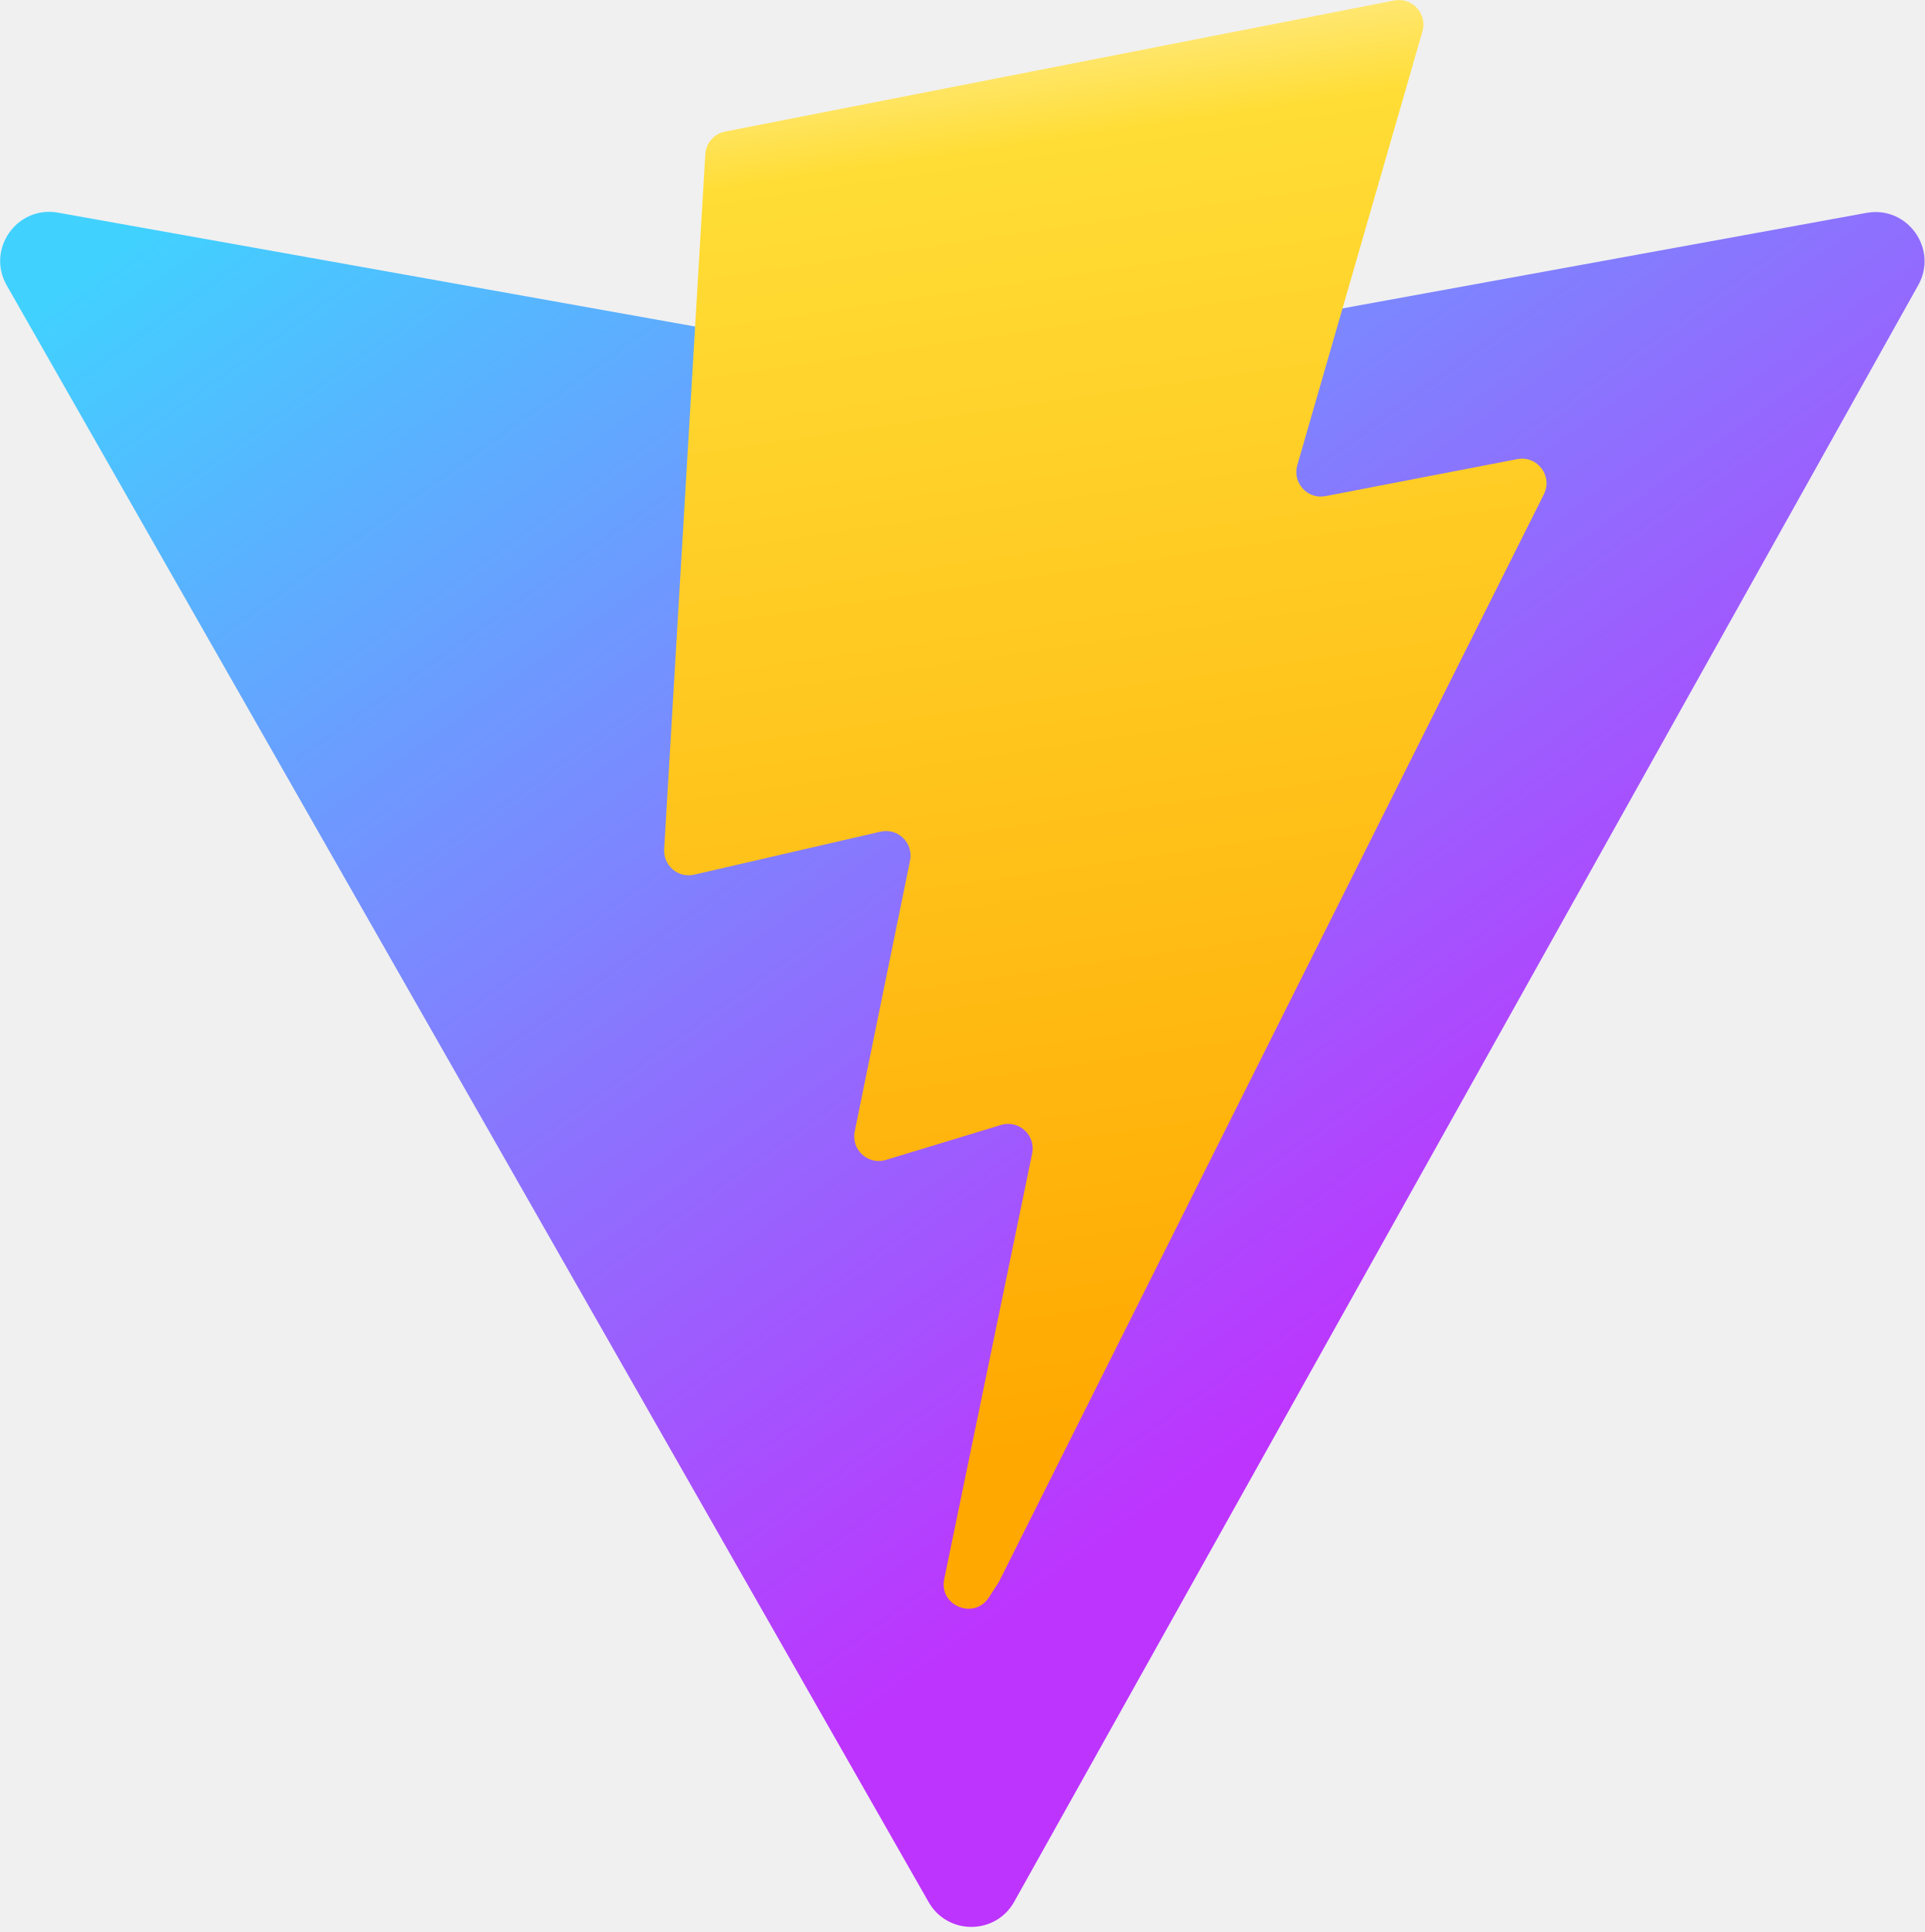
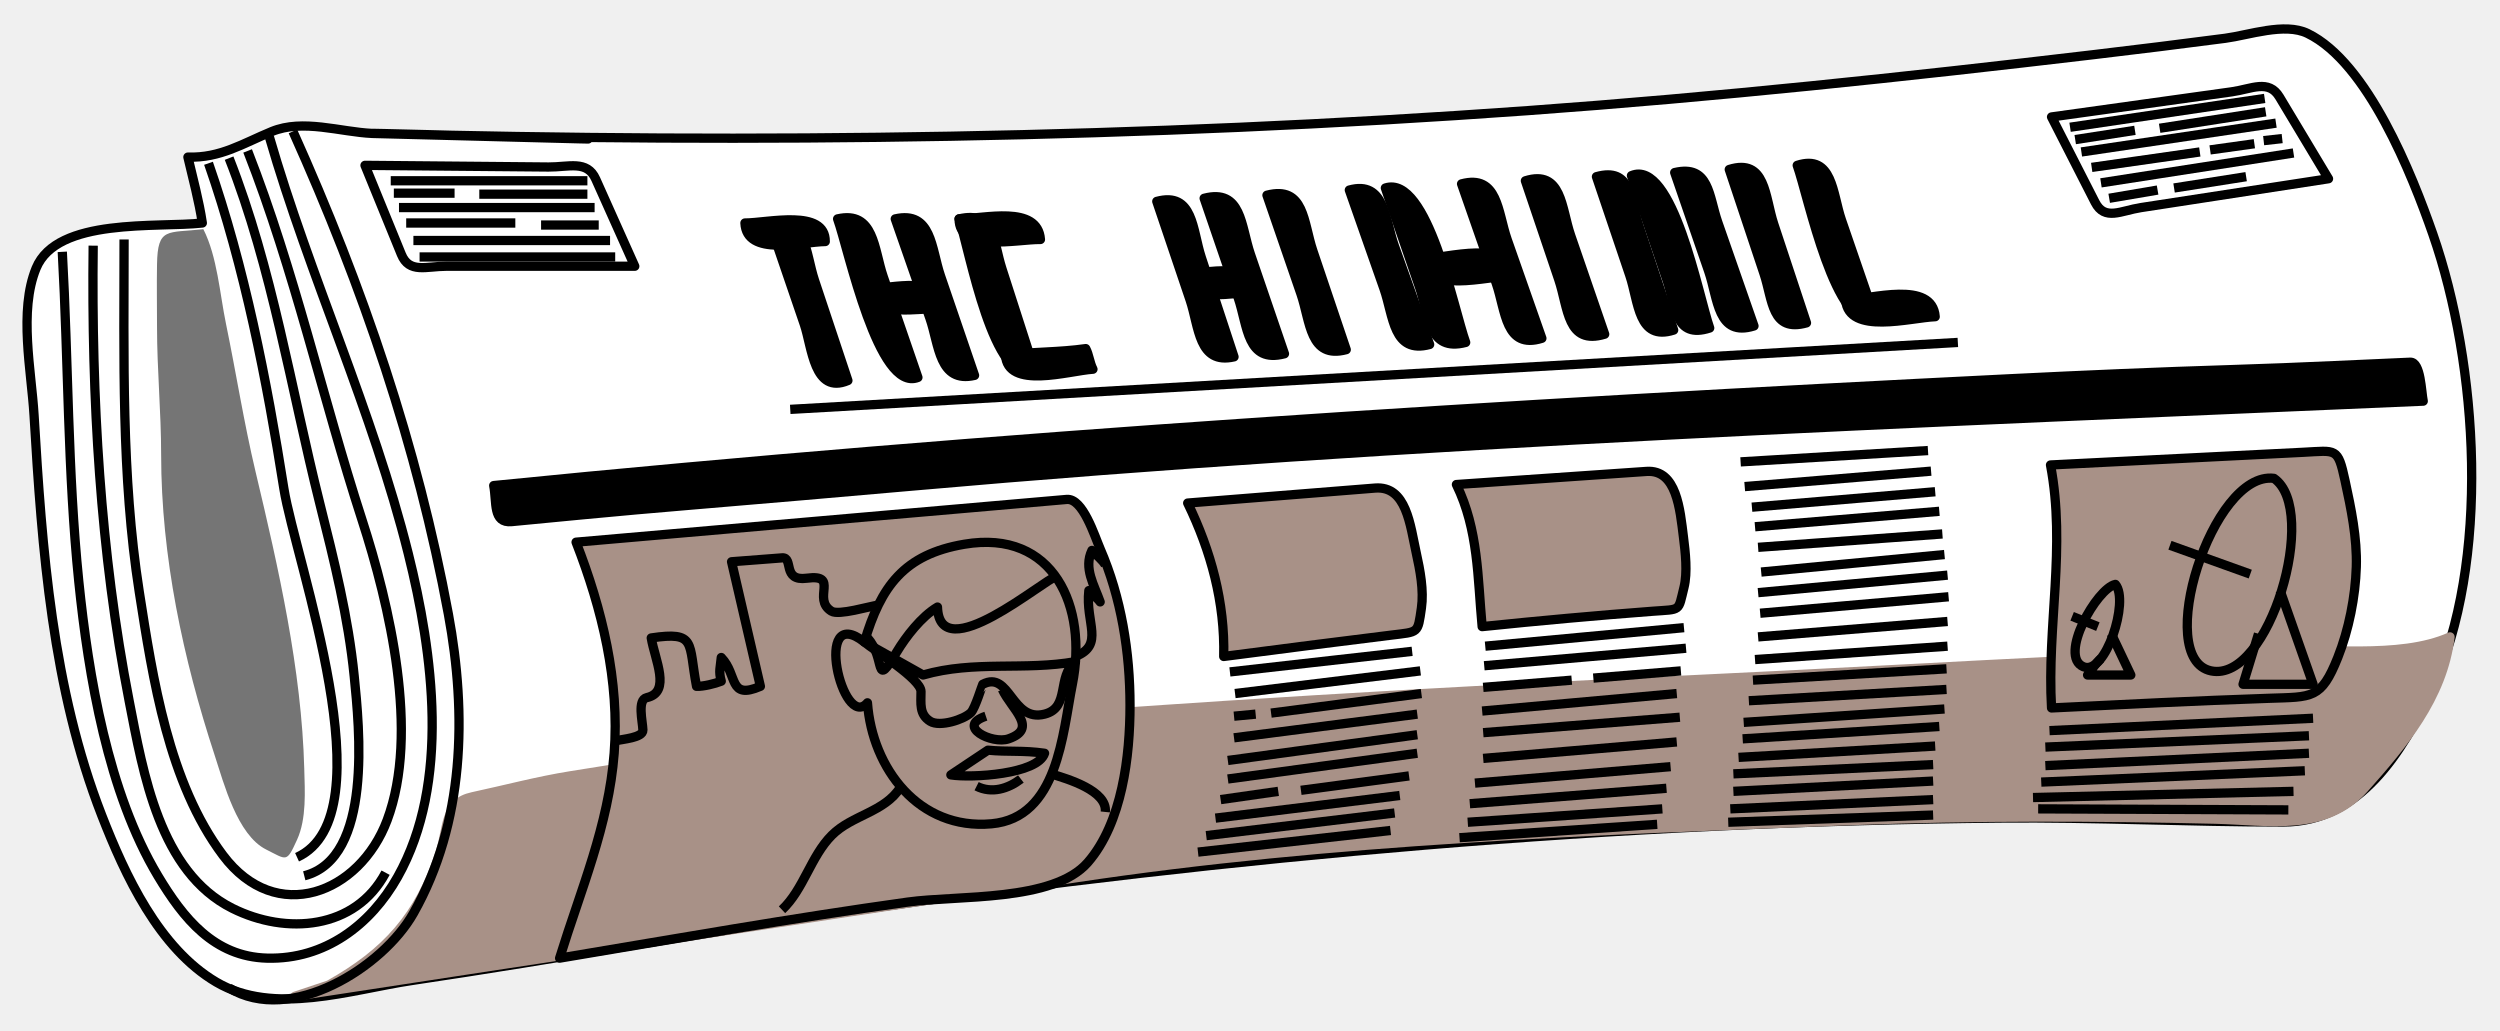
- <svg xmlns="http://www.w3.org/2000/svg" aria-hidden="true" role="img" class="iconify iconify--logos" width="31.88" height="32" preserveAspectRatio="xMidYMid meet" viewBox="0 0 256 257">
-   <defs>
-     <linearGradient id="IconifyId1813088fe1fbc01fb466" x1="-.828%" x2="57.636%" y1="7.652%" y2="78.411%">
-       <stop offset="0%" stop-color="#41D1FF" />
-       <stop offset="100%" stop-color="#BD34FE" />
-     </linearGradient>
-     <linearGradient id="IconifyId1813088fe1fbc01fb467" x1="43.376%" x2="50.316%" y1="2.242%" y2="89.03%">
-       <stop offset="0%" stop-color="#FFEA83" />
-       <stop offset="8.333%" stop-color="#FFDD35" />
-       <stop offset="100%" stop-color="#FFA800" />
-     </linearGradient>
-   </defs>
-   <path fill="url(#IconifyId1813088fe1fbc01fb466)" d="M255.153 37.938L134.897 252.976c-2.483 4.44-8.862 4.466-11.382.048L.875 37.958c-2.746-4.814 1.371-10.646 6.827-9.67l120.385 21.517a6.537 6.537 0 0 0 2.322-.004l117.867-21.483c5.438-.991 9.574 4.796 6.877 9.62Z" />
-   <path fill="url(#IconifyId1813088fe1fbc01fb467)" d="M185.432.063L96.44 17.501a3.268 3.268 0 0 0-2.634 3.014l-5.474 92.456a3.268 3.268 0 0 0 3.997 3.378l24.777-5.718c2.318-.535 4.413 1.507 3.936 3.838l-7.361 36.047c-.495 2.426 1.782 4.5 4.151 3.78l15.304-4.649c2.372-.72 4.652 1.36 4.15 3.788l-11.698 56.621c-.732 3.542 3.979 5.473 5.943 2.437l1.313-2.028l72.516-144.72c1.215-2.423-.88-5.186-3.54-4.672l-25.505 4.922c-2.396.462-4.435-1.77-3.759-4.114l16.646-57.705c.677-2.35-1.37-4.583-3.769-4.113Z" />
+ <svg xmlns="http://www.w3.org/2000/svg" version="1.1" id="newspaper" x="0px" y="0px" width="599px" height="247px" viewBox="0 0 599 247" enable-background="new 0 0 599 247" xml:space="preserve">
+   <defs id="defs258" />
+   <g id="paper_parts">
+     <path fill="#FFFFFF" stroke="#000000" stroke-width="2.222" stroke-linejoin="round" d="M89.182,31.97   c92.285,2.43,184.715,1.177,276.811-5.459c45.297-3.264,90.457-8.07,135.553-13.408c10.552-1.249,21.098-2.551,31.633-3.934   c5.598-0.735,14.227-3.823,19.707-1.166c14.451,7.007,25.072,33.896,30.015,48.065c10.89,31.222,13.984,78.765-0.312,109.27   c-6.936,14.799-17.229,31.625-35.476,31.621c-22.615-0.005-45.232-1.157-67.874-0.95c-91.901,0.843-183.628,9.008-274.556,22.143   c-35.398,5.113-70.588,11.505-105.961,16.77c-14.724,2.192-33.065,8.531-46.89,0.395c-13.787-8.113-21.895-25.691-27.462-39.971   c-11.808-30.281-14.304-63.699-16.21-95.847C7.527,88.852,4.446,74.551,8.656,64.256c5.009-12.25,29.076-9.631,39.82-10.825   c-0.799-5.336-2.23-10.542-3.454-15.789c7.768,0.261,13.192-3.28,20.083-6.121C72.579,28.442,81.498,31.621,89.182,31.97   C209.168,35.129,82.056,31.646,89.182,31.97z" id="path10" />
+     <path stroke="#000000" stroke-width="2.222" stroke-linejoin="round" d="M118.293,116.341   c120.977-12.096,242.072-19.58,363.479-25.6c17.704-0.878,35.394-1.643,53.109-2.192c8.165-0.253,16.319-0.583,24.48-0.949   c6.047-0.271,12.093-0.542,18.139-0.812c2.517-0.113,2.64,7.101,3.107,9.324c-120.701,5.231-241.585,9.694-361.963,20.348   c-17.699,1.567-35.402,3.081-53.108,4.569c-8.692,0.73-17.375,1.492-26.059,2.326c-5.638,0.542-11.277,1.083-16.916,1.624   C118.014,125.415,119.063,120.305,118.293,116.341z" id="path12" />
+     <path fill="#A89187" stroke="#A89187" stroke-width="2.222" stroke-linejoin="round" d="M78.821,235.988   c13.778-7.7,21.683-16.467,26.616-31.679c2.016-6.217,0.995-11.948,7.798-13.405c7.803-1.673,15.632-3.771,23.514-5.028   c29.881-4.768,59.579-9.719,89.768-12.077c59.249-4.628,118.685-8.125,178.053-10.885c31.743-1.476,63.465-3.327,95.206-4.86   c14.445-0.697,28.887-1.479,43.33-2.23c13.107-0.681,31.813,2.206,43.916-3.22c-1.748,14.536-11.189,25.726-20.599,36.312   c-9.354,10.521-22.785,7.661-35.648,7.354c-28.771-0.685-57.833-0.779-86.586,0.322c-62.284,2.388-124.836,4.429-186.582,13.751   c-62.316,9.408-124.638,18.776-186.927,28.359C73.394,237.798,76.107,236.893,78.821,235.988z" id="path14" />
+     <path fill="#FFFFFF" stroke="#000000" stroke-width="2.222" stroke-linejoin="round" d="M491.549,28.022   c14.386-2.007,28.771-4.015,43.158-6.022c4.796-0.669,8.862-3.078,11.455,1.243c3.916,6.527,7.833,13.054,11.749,19.582   c-14.985,2.306-29.972,4.611-44.957,6.917c-4.771,0.734-8.663,3.234-10.962-1.267C498.511,41.657,495.03,34.84,491.549,28.022z" id="path16" />
+     <line fill="none" stroke="#000000" stroke-width="2.222" stroke-linejoin="round" x1="495.989" y1="30.49" x2="542.615" y2="23.582" id="line18" />
+     <line fill="none" stroke="#000000" stroke-width="2.222" stroke-linejoin="round" x1="497.223" y1="33.45" x2="511.531" y2="31.228" id="line20" />
+     <line fill="none" stroke="#000000" stroke-width="2.222" stroke-linejoin="round" x1="517.452" y1="30.734" x2="542.862" y2="26.787" id="line22" />
+     <line fill="none" stroke="#000000" stroke-width="2.222" stroke-linejoin="round" x1="498.703" y1="36.41" x2="545.329" y2="29.503" id="line24" />
+     <line fill="none" stroke="#000000" stroke-width="2.222" stroke-linejoin="round" x1="501.17" y1="40.109" x2="527.073" y2="36.41" id="line26" />
+     <line fill="none" stroke="#000000" stroke-width="2.222" stroke-linejoin="round" x1="542.369" y1="33.695" x2="546.81" y2="33.201" id="line28" />
+     <line fill="none" stroke="#000000" stroke-width="2.222" stroke-linejoin="round" x1="529.541" y1="35.917" x2="540.148" y2="34.437" id="line30" />
+     <line fill="none" stroke="#000000" stroke-width="2.222" stroke-linejoin="round" x1="503.391" y1="43.812" x2="549.523" y2="36.655" id="line32" />
+     <line fill="none" stroke="#000000" stroke-width="2.222" stroke-linejoin="round" x1="505.364" y1="47.51" x2="516.959" y2="45.536" id="line34" />
+     <line fill="none" stroke="#000000" stroke-width="2.222" stroke-linejoin="round" x1="520.906" y1="45.043" x2="538.175" y2="42.331" id="line36" />
+     <path fill="#A89187" stroke="#000000" stroke-width="2.222" stroke-linejoin="round" d="M491.549,169.626   c17.352-0.861,34.692-1.724,52.056-2.313c10.448-0.354,12.529,0.239,16.526-9.775c2.649-6.638,4.222-14.563,4.441-21.71   c0.213-6.933-1.248-13.993-2.714-20.723c-1.731-7.951-2.051-7.136-9.989-6.738c-20.189,1.013-40.378,2.026-60.567,3.04   C495.043,131.125,490.417,150.027,491.549,169.626z" id="path38" />
+     <path fill="none" stroke="#000000" stroke-width="2.222" stroke-linejoin="round" d="M506.845,140.022   c3.396,3.9-2.374,21.908-7.648,19.735C493.096,157.244,502.431,140.937,506.845,140.022z" id="path40" />
+     <path fill="none" stroke="#000000" stroke-width="2.222" stroke-linejoin="round" d="M544.836,114.612   c10.974,7.534-1.108,49.001-15.049,46.133C515.803,157.867,530.009,112.734,544.836,114.612z" id="path42" />
+     <line fill="none" stroke="#000000" stroke-width="2.222" stroke-linejoin="round" x1="539.162" y1="137.556" x2="519.919" y2="130.647" id="line44" />
+     <line fill="none" stroke="#000000" stroke-width="2.222" stroke-linejoin="round" x1="502.65" y1="150.137" x2="496.482" y2="147.67" id="line46" />
+     <path fill="none" stroke="#000000" stroke-width="2.222" stroke-linejoin="round" d="M546.316,141.502   c2.632,7.483,5.263,14.967,7.895,22.45c-5.592,0-11.185,0-16.776,0c1.233-4.029,2.468-8.06,3.701-12.089" id="path48" />
+     <path fill="none" stroke="#000000" stroke-width="2.222" stroke-linejoin="round" d="M505.857,151.863   c1.563,3.289,3.125,6.579,4.688,9.868c-3.454,0-6.907,0-10.361,0c1.029-1.267,1.958-2.909,3.207-3.947" id="path50" />
+     <line fill="none" stroke="#000000" stroke-width="2.222" stroke-linejoin="round" x1="491.056" y1="175.054" x2="554.211" y2="172.093" id="line52" />
+     <line fill="none" stroke="#000000" stroke-width="2.222" stroke-linejoin="round" x1="490.068" y1="179.001" x2="553.224" y2="176.287" id="line54" />
+     <line fill="none" stroke="#000000" stroke-width="2.222" stroke-linejoin="round" x1="490.068" y1="183.441" x2="553.224" y2="180.48" id="line56" />
+     <line fill="none" stroke="#000000" stroke-width="2.222" stroke-linejoin="round" x1="489.082" y1="187.389" x2="552.237" y2="184.675" id="line58" />
+     <line fill="none" stroke="#000000" stroke-width="2.222" stroke-linejoin="round" x1="487.108" y1="191.089" x2="549.523" y2="189.608" id="line60" />
+     <line fill="none" stroke="#000000" stroke-width="2.222" stroke-linejoin="round" x1="488.342" y1="193.803" x2="548.29" y2="194.05" id="line62" />
+     <path fill="#FFFFFF" stroke="#000000" stroke-width="2.222" stroke-linejoin="round" d="M87.455,39.616   c14.654,0.134,29.308,0.268,43.961,0.401c4.861,0.044,9.256-1.716,11.318,2.888c3.119,6.962,6.237,13.924,9.355,20.887   c-15.054,0-30.107,0-45.161,0c-4.834,0-8.879,1.782-10.771-2.854C93.257,53.83,90.356,46.723,87.455,39.616z" id="path64" />
+     <line fill="none" stroke="#000000" stroke-width="2.222" stroke-linejoin="round" x1="93.623" y1="43.318" x2="140.742" y2="43.318" id="line66" />
+     <line fill="none" stroke="#000000" stroke-width="2.222" stroke-linejoin="round" x1="94.363" y1="46.278" x2="108.918" y2="46.278" id="line68" />
+     <line fill="none" stroke="#000000" stroke-width="2.222" stroke-linejoin="round" x1="114.839" y1="46.523" x2="140.742" y2="46.523" id="line70" />
+     <line fill="none" stroke="#000000" stroke-width="2.222" stroke-linejoin="round" x1="95.596" y1="49.732" x2="142.469" y2="49.732" id="line72" />
+     <line fill="none" stroke="#000000" stroke-width="2.222" stroke-linejoin="round" x1="97.323" y1="53.431" x2="123.474" y2="53.431" id="line74" />
+     <line fill="none" stroke="#000000" stroke-width="2.222" stroke-linejoin="round" x1="129.641" y1="53.924" x2="143.456" y2="53.924" id="line76" />
+     <line fill="none" stroke="#000000" stroke-width="2.222" stroke-linejoin="round" x1="99.05" y1="57.626" x2="146.17" y2="57.626" id="line78" />
+     <line fill="none" stroke="#000000" stroke-width="2.222" stroke-linejoin="round" x1="100.53" y1="61.574" x2="147.403" y2="61.574" id="line80" />
+     <path fill="#A89187" stroke="#000000" stroke-width="2.222" stroke-linejoin="round" d="M134.082,229.574   c27.771-4.646,55.493-9.547,83.381-13.431c12.095-1.685,34.889,0.015,43.175-9.513c8.276-9.516,10.115-25.569,10.115-37.621   c0-12.693-2.078-25.822-7.154-37.499c-1.329-3.057-4.136-12.185-7.997-11.849c-5.748,0.501-11.496,1.002-17.244,1.503   c-33.443,2.914-66.886,5.828-100.329,8.742c6.237,16.008,10.455,33.324,9.127,50.573   C145.819,197.852,139.159,213.127,134.082,229.574z" id="path82" />
+     <path fill="#A89187" stroke="#000000" stroke-width="2.222" stroke-linejoin="round" d="M207.104,153.838   c3.933-13.333,9.498-20.986,23.93-23.437c21.544-3.658,29.586,15.146,25.903,33.551c-2.362,11.807-3.429,31.982-19.366,33.428   c-17.435,1.581-28.58-13.305-29.727-28.987C201.896,175.377,194.63,144.088,207.104,153.838z" id="path84" />
+     <path fill="none" stroke="#000000" stroke-width="2.222" stroke-linejoin="round" d="M215.739,188.622   c-3.716,5.967-11.583,6.649-16.405,11.472c-5.08,5.079-6.756,12.984-11.965,17.886" id="path86" />
+     <path fill="none" stroke="#000000" stroke-width="2.222" stroke-linejoin="round" d="M251.757,185.415   c4.071,1.203,13.594,4.045,13.075,9.128" id="path88" />
+     <path fill="none" stroke="#000000" stroke-width="2.222" stroke-linejoin="round" d="M147.403,177.521   c1.671-0.434,6.69-0.723,6.635-2.599c-0.062-2.107-1.394-7.255,0.931-7.771c5.912-1.314,1.92-9.1,1.069-14.3   c10.908-1.604,8.833,1.082,10.855,11.595c1.637,0.053,4.393-0.63,5.921-1.233c-0.681-2.401-0.206-3.306,0-5.674   c4.025,4.171,1.652,10.222,9.375,6.907c-2.303-9.95-4.605-19.9-6.908-29.851c4.039-0.311,8.078-0.621,12.118-0.932   c2.795-0.215-0.066,5.673,5.891,4.879c7.96-1.061,1.144,4.916,5.921,7.895c1.752,1.093,9.145-1.193,11.348-1.48" id="path90" />
+     <path fill="none" stroke="#000000" stroke-width="2.222" stroke-linejoin="round" d="M257.678,157.291   c7.036-2.807,2.332-8.027,3.207-15.789c0.805,0.975,1.981,1.688,2.714,2.714c-1.43-4.051-4.004-8.088-1.974-12.335   c1.023,1.103,2.438,2.171,3.207,3.454" id="path92" />
+     <path fill="none" stroke="#000000" stroke-width="2.222" stroke-linejoin="round" d="M240.162,165.186   c2.152,4.688,8.751,9.337,1.48,11.842c-3.953,1.361-12.696-3.009-5.428-5.428" id="path94" />
+     <path fill="#A89187" stroke="#000000" stroke-width="2.222" stroke-linejoin="round" d="M236.708,179.741   c4.774,0.468,8.342-0.008,13.568,0.739c-1.583,5.036-17.496,5.979-22.45,5.182C230.788,183.688,233.748,181.715,236.708,179.741z" id="path96" />
+     <path fill="none" stroke="#000000" stroke-width="2.222" stroke-linejoin="round" d="M233.995,188.375   c3.595,1.821,7.565,0.618,10.608-1.727" id="path98" />
+     <path fill="none" stroke="#000000" stroke-width="2.222" stroke-linejoin="round" d="M253.237,138.049   c-3.066,0.718-28.125,22.32-28.617,7.4c-3.856,2.278-7.566,7.102-9.745,10.732c-5.634,9.388-2.479,1.539-7.031-3.331" id="path100" />
+     <path fill="#A89187" stroke="#000000" stroke-width="2.222" stroke-linejoin="round" d="M221.167,161.731   c12.308-3.545,24.293-1.002,36.511-3.207c-4.563,3.503-1.172,11.002-7.401,12.582c-7.96,2.02-8.242-10.563-14.802-7.154   c-0.096,0.05-1.844,5.791-2.837,6.784c-1.658,1.657-7.443,3.515-9.745,2.097c-2.694-1.659-2.22-4.285-2.22-7.154   c0-2.998-11.075-9.756-13.568-11.841C211.792,156.469,216.479,159.101,221.167,161.731z" id="path102" />
+     <path fill="none" stroke="#000000" stroke-width="2.222" stroke-linejoin="round" d="M70.187,31.477   c16.729,37.205,29.784,75.4,37.251,115.7c4.45,24.017,3.893,49.93-8.38,71.643c-7.31,12.933-29.426,26.861-44.167,17.909" id="path104" />
+     <path fill="none" stroke="#000000" stroke-width="2.222" stroke-linejoin="round" d="M14.926,60.338   c1.473,26.324,1.264,52.716,3.947,78.944c2.327,22.747,7.019,50.674,18.965,70.587c6.086,10.144,13.43,19.374,26.181,19.705   c13.786,0.358,24.773-7.944,31.249-19.453c12.681-22.54,8.521-53.609,2.549-77.5C89.27,98.428,74.23,66.332,64.512,32.708" id="path106" />
+     <path fill="none" stroke="#000000" stroke-width="2.222" stroke-linejoin="round" d="M22.327,58.858   c-0.44,36.298,1.681,73.525,8.634,109.164c3.352,17.181,7.268,40.886,24.716,49.609c12.914,6.456,29.471,5.108,36.712-8.534" id="path108" />
+     <path fill="none" stroke="#000000" stroke-width="2.222" stroke-linejoin="round" d="M29.728,57.378   c0,28.124-0.714,56.56,3.641,84.437c3.259,20.859,7.018,45.721,20.042,63.09c12.786,17.051,32.775,9.137,39.348-8.389   c7.831-20.879,0.553-51.685-6.044-72.035c-9.472-29.219-16.141-59.612-27.384-88.319" id="path110" />
+     <path fill="none" stroke="#000000" stroke-width="2.222" stroke-linejoin="round" d="M54.891,37.891   c10.363,26.333,14.829,55.237,21.709,82.643c3.464,13.8,6.853,27.32,8.269,41.491c1.223,12.239,4.549,43.607-11.97,47.813" id="path112" />
+     <path fill="none" stroke="#000000" stroke-width="2.222" stroke-linejoin="round" d="M49.957,39.122   c8.647,24.805,13.966,52.019,18.064,77.977c2.697,17.086,25.195,78.271,3.152,88.299" id="path114" />
+     <path fill="#757575" d="M48.724,54.911c3.351,6.632,3.925,15.433,5.427,22.696c2.428,11.744,4.287,23.673,7.081,35.416   c5.485,23.048,11.044,47.429,11.668,71.158c0.142,5.393,0.582,11.975-1.727,17.022c-2.553,5.583-2.378,4.852-7.4,2.343   c-6.944-3.468-10.154-15.923-12.335-22.572c-7.579-23.1-12.828-47.706-12.828-72.036c0-10.166-0.987-20.388-0.987-30.589   c0-5.014-0.089-10.038,0-15.051C37.782,54.355,40.049,55.898,48.724,54.911z" id="path116" />
+     <line fill="none" stroke="#000000" stroke-width="2.222" stroke-linejoin="round" x1="189.342" y1="98.085" x2="469.1" y2="82.048" id="line118" />
+     <path stroke="#000000" stroke-width="2.222" stroke-linejoin="round" d="M200.69,52.444c8.824-1.997,8.653,7.221,10.941,13.872   c2.767,8.04,5.534,16.08,8.301,24.12C210.418,94.145,203.359,59.832,200.69,52.444z" id="path120" />
+     <path stroke="#000000" stroke-width="2.222" stroke-linejoin="round" d="M214.505,52.444c8.791-1.974,8.578,7.044,10.852,13.692   c2.715,7.935,5.43,15.871,8.145,23.806c-8.537,1.965-8.467-7.302-10.695-13.692C220.04,68.315,217.272,60.379,214.505,52.444z" id="path122" />
+     <path stroke="#000000" stroke-width="2.222" stroke-linejoin="round" d="M229.801,52.444c8.63-1.97,8.123,5.305,10.26,11.94   c2.665,8.273,5.331,16.547,7.996,24.82C238.009,92.968,232.36,59.973,229.801,52.444z" id="path124" />
+     <path stroke="#000000" stroke-width="2.222" stroke-linejoin="round" d="M277.167,48.252c8.824-2.361,8.482,6.788,10.671,13.444   c2.61,7.935,5.221,15.871,7.831,23.806c-8.533,1.955-8.352-7.199-10.515-13.602C282.492,64.018,279.83,56.135,277.167,48.252z" id="path126" />
+     <path stroke="#000000" stroke-width="2.222" stroke-linejoin="round" d="M288.515,47.51c9.049-2.354,8.744,6.564,11.099,13.448   c2.714,7.935,5.429,15.871,8.144,23.806c-9.049,2.354-8.744-6.564-11.098-13.448C293.945,63.381,291.23,55.445,288.515,47.51z" id="path128" />
+     <path stroke="#000000" stroke-width="2.222" stroke-linejoin="round" d="M303.564,46.772c9.037-2.348,8.682,6.467,11.008,13.354   c2.662,7.884,5.325,15.767,7.987,23.651c-8.784,2.34-8.568-6.727-10.851-13.356C308.994,62.538,306.279,54.655,303.564,46.772z" id="path130" />
+     <path stroke="#000000" stroke-width="2.222" stroke-linejoin="round" d="M323.3,45.536c8.521-2.336,8.511,6.996,10.785,13.356   c2.819,7.883,5.639,15.766,8.458,23.648c-8.777,2.347-8.619-6.733-10.942-13.354C328.834,61.304,326.066,53.42,323.3,45.536z" id="path132" />
+     <path stroke="#000000" stroke-width="2.222" stroke-linejoin="round" d="M331.935,45.043c10.157-3.293,16.446,29.38,19.242,37.005   c-9.028,2.347-8.73-6.478-11.098-13.354C337.364,60.81,334.649,52.927,331.935,45.043z" id="path134" />
+     <path stroke="#000000" stroke-width="2.222" stroke-linejoin="round" d="M350.19,44.056c8.775-2.34,8.618,6.737,10.941,13.356   c2.767,7.883,5.534,15.766,8.301,23.648c-8.806,2.741-8.632-6.576-10.941-13.199C355.725,59.927,352.957,51.992,350.19,44.056z" id="path136" />
+     <path stroke="#000000" stroke-width="2.222" stroke-linejoin="round" d="M365.485,43.318c8.795-2.727,8.569,6.48,10.852,13.108   c2.715,7.883,5.43,15.766,8.145,23.648c-9.048,2.723-8.683-6.222-11.008-13.108C370.811,59.083,368.148,51.201,365.485,43.318z" id="path138" />
+     <path stroke="#000000" stroke-width="2.222" stroke-linejoin="round" d="M382.508,42.331c8.418-2.342,8.044,5.381,10.174,11.771   c2.775,8.329,5.552,16.657,8.328,24.986c-8.555,2.731-8.357-6.723-10.514-13.108C387.833,58.097,385.171,50.214,382.508,42.331z" id="path140" />
+     <path stroke="#000000" stroke-width="2.222" stroke-linejoin="round" d="M390.896,42.083c9.921-4.19,16.104,29.025,18.749,36.512   c-8.418,2.707-8.084-5.144-10.254-11.526C396.559,58.74,393.728,50.411,390.896,42.083z" id="path142" />
+     <path stroke="#000000" stroke-width="2.222" stroke-linejoin="round" d="M401.257,41.344c8.366-1.958,8.112,5.571,10.335,11.938   c2.887,8.272,5.774,16.545,8.661,24.818c-8.795,2.728-8.569-6.479-10.852-13.108C406.687,57.11,403.972,49.227,401.257,41.344z" id="path144" />
+     <path stroke="#000000" stroke-width="2.222" stroke-linejoin="round" d="M414.332,40.603c8.813-2.729,8.47,6.462,10.671,13.109   c2.61,7.884,5.221,15.767,7.831,23.651c-8.418,2.337-8.044-5.384-10.174-11.774C419.885,57.26,417.108,48.931,414.332,40.603z" id="path146" />
+     <path stroke="#000000" stroke-width="2.222" stroke-linejoin="round" d="M430.614,39.616c8.547-2.731,8.409,6.733,10.604,13.109   c2.715,7.883,5.43,15.767,8.145,23.651C439.885,80.058,433.235,46.896,430.614,39.616z" id="path148" />
+     <path stroke="#000000" stroke-width="2.222" stroke-linejoin="round" d="M208.091,69.22c5.558-0.085,17.678-3.608,17.516,4.689   C220.207,73.74,208.973,76.448,208.091,69.22z" id="path150" />
+     <path stroke="#000000" stroke-width="2.222" stroke-linejoin="round" d="M442.209,71.935c6.077-0.308,20.797-4.825,21.463,3.947   C457.762,76.106,442.988,80.352,442.209,71.935z" id="path152" />
+     <path stroke="#000000" stroke-width="2.222" stroke-linejoin="round" d="M229.801,52.444c5.933,0,18.869-3.467,19.489,4.934   C243.713,57.302,229.76,60.624,229.801,52.444z" id="path154" />
+     <path stroke="#000000" stroke-width="2.222" stroke-linejoin="round" d="M260.145,83.528c0.774,1.427,0.932,3.405,1.727,4.934   c-5.783,0.371-20.521,5.015-20.969-3.454C247.274,84.313,253.87,84.425,260.145,83.528z" id="path156" />
+     <path stroke="#000000" stroke-width="2.222" stroke-linejoin="round" d="M178.487,53.431c5.47,0,19.322-3.475,19.243,4.44   C192.106,57.951,178.841,61.588,178.487,53.431z" id="path158" />
+     <path stroke="#000000" stroke-width="2.222" stroke-linejoin="round" d="M184.408,53.431c8.821-1.987,8.54,7.119,10.762,13.783   c2.662,7.988,5.325,15.976,7.987,23.964c-8.145,3.446-8.569-7.974-10.448-13.47C189.942,69.615,187.175,61.523,184.408,53.431z" id="path160" />
+     <path stroke="#000000" stroke-width="2.222" stroke-linejoin="round" d="M340.815,62.067c5.974-0.299,21.194-4.875,21.463,3.947   C356.406,66.234,341.285,70.528,340.815,62.067z" id="path162" />
+     <path stroke="#000000" stroke-width="2.222" stroke-linejoin="round" d="M283.828,65.521c5.271,0,16.817-3.115,17.269,4.44   C295.826,69.961,284.279,73.076,283.828,65.521z" id="path164" />
+     <line fill="none" stroke="#000000" stroke-width="2.222" stroke-linejoin="round" x1="417.046" y1="110.665" x2="461.945" y2="107.953" id="line166" />
+     <line fill="none" stroke="#000000" stroke-width="2.222" stroke-linejoin="round" x1="420.006" y1="162.965" x2="466.386" y2="160.252" id="line168" />
+     <line fill="none" stroke="#000000" stroke-width="2.222" stroke-linejoin="round" x1="418.032" y1="116.586" x2="462.686" y2="112.887" id="line170" />
+     <line fill="none" stroke="#000000" stroke-width="2.222" stroke-linejoin="round" x1="419.02" y1="167.899" x2="466.386" y2="165.186" id="line172" />
+     <line fill="none" stroke="#000000" stroke-width="2.222" stroke-linejoin="round" x1="419.76" y1="121.52" x2="463.672" y2="117.821" id="line174" />
+     <line fill="none" stroke="#000000" stroke-width="2.222" stroke-linejoin="round" x1="417.786" y1="173.08" x2="465.893" y2="169.873" id="line176" />
+     <line fill="none" stroke="#000000" stroke-width="2.222" stroke-linejoin="round" x1="420.499" y1="126.209" x2="464.658" y2="122.507" id="line178" />
+     <line fill="none" stroke="#000000" stroke-width="2.222" stroke-linejoin="round" x1="417.539" y1="177.027" x2="464.658" y2="174.066" id="line180" />
+     <line fill="none" stroke="#000000" stroke-width="2.222" stroke-linejoin="round" x1="421.239" y1="131.141" x2="465.398" y2="127.934" id="line182" />
+     <line fill="none" stroke="#000000" stroke-width="2.222" stroke-linejoin="round" x1="416.553" y1="181.468" x2="463.672" y2="178.754" id="line184" />
+     <line fill="none" stroke="#000000" stroke-width="2.222" stroke-linejoin="round" x1="421.979" y1="137.062" x2="465.893" y2="132.868" id="line186" />
+     <line fill="none" stroke="#000000" stroke-width="2.222" stroke-linejoin="round" x1="415.318" y1="185.415" x2="463.179" y2="183.194" id="line188" />
+     <line fill="none" stroke="#000000" stroke-width="2.222" stroke-linejoin="round" x1="421.239" y1="141.996" x2="466.632" y2="137.802" id="line190" />
+     <line fill="none" stroke="#000000" stroke-width="2.222" stroke-linejoin="round" x1="415.318" y1="189.608" x2="463.179" y2="187.142" id="line192" />
+     <line fill="none" stroke="#000000" stroke-width="2.222" stroke-linejoin="round" x1="421.733" y1="146.93" x2="466.879" y2="142.982" id="line194" />
+     <line fill="none" stroke="#000000" stroke-width="2.222" stroke-linejoin="round" x1="414.579" y1="193.803" x2="463.179" y2="191.582" id="line196" />
+     <line fill="none" stroke="#000000" stroke-width="2.222" stroke-linejoin="round" x1="420.499" y1="158.031" x2="466.632" y2="154.824" id="line198" />
+     <line fill="none" stroke="#000000" stroke-width="2.222" stroke-linejoin="round" x1="421.239" y1="152.604" x2="466.632" y2="148.903" id="line200" />
+     <line fill="none" stroke="#000000" stroke-width="2.222" stroke-linejoin="round" x1="414.085" y1="197.01" x2="463.179" y2="195.283" id="line202" />
+     <path fill="#A89187" stroke="#000000" stroke-width="2.222" stroke-linejoin="round" d="M293.203,157.291   c13.381-1.761,26.767-3.46,40.161-5.12c6.6-0.817,6.308-0.32,7.205-6.475c0.613-4.203-0.323-9.104-1.232-13.198   c-1.475-6.639-2.313-16.161-9.877-15.556c-14.964,1.197-29.927,2.394-44.891,3.591   C290.152,132.021,293.515,144.364,293.203,157.291z" id="path204" />
+     <line fill="none" stroke="#000000" stroke-width="2.222" stroke-linejoin="round" x1="287.035" y1="204.164" x2="333.168" y2="198.983" id="line206" />
+     <line fill="none" stroke="#000000" stroke-width="2.222" stroke-linejoin="round" x1="294.683" y1="160.992" x2="338.349" y2="156.058" id="line208" />
+     <line fill="none" stroke="#000000" stroke-width="2.222" stroke-linejoin="round" x1="295.916" y1="166.172" x2="340.322" y2="160.745" id="line210" />
+     <line fill="none" stroke="#000000" stroke-width="2.222" stroke-linejoin="round" x1="295.669" y1="171.6" x2="300.851" y2="171.106" id="line212" />
+     <line fill="none" stroke="#000000" stroke-width="2.222" stroke-linejoin="round" x1="304.551" y1="170.859" x2="340.568" y2="166.172" id="line214" />
+     <line fill="none" stroke="#000000" stroke-width="2.222" stroke-linejoin="round" x1="295.669" y1="176.78" x2="339.582" y2="171.106" id="line216" />
+     <line fill="none" stroke="#000000" stroke-width="2.222" stroke-linejoin="round" x1="294.189" y1="182.208" x2="339.582" y2="176.04" id="line218" />
+     <line fill="none" stroke="#000000" stroke-width="2.222" stroke-linejoin="round" x1="294.189" y1="186.648" x2="339.582" y2="180.48" id="line220" />
+     <line fill="none" stroke="#000000" stroke-width="2.222" stroke-linejoin="round" x1="292.462" y1="191.582" x2="306.277" y2="189.608" id="line222" />
+     <line fill="none" stroke="#000000" stroke-width="2.222" stroke-linejoin="round" x1="311.705" y1="189.362" x2="337.608" y2="185.908" id="line224" />
+     <line fill="none" stroke="#000000" stroke-width="2.222" stroke-linejoin="round" x1="291.229" y1="196.023" x2="335.389" y2="190.596" id="line226" />
+     <line fill="none" stroke="#000000" stroke-width="2.222" stroke-linejoin="round" x1="289.009" y1="200.217" x2="334.154" y2="194.789" id="line228" />
+     <path fill="#A89187" stroke="#000000" stroke-width="2.222" stroke-linejoin="round" d="M355.124,150.137   c13.612-1.408,27.188-2.651,40.834-3.682c6.957-0.525,6.057,0.181,7.52-5.692c0.896-3.6,0.332-8.446-0.124-12.089   c-0.826-6.601-1.601-16.223-8.833-15.724c-15.188,1.047-30.376,2.095-45.563,3.142   C354.256,126.961,354.022,138.359,355.124,150.137z" id="path230" />
+     <line fill="none" stroke="#000000" stroke-width="2.222" stroke-linejoin="round" x1="355.864" y1="154.824" x2="403.478" y2="150.384" id="line232" />
+     <line fill="none" stroke="#000000" stroke-width="2.222" stroke-linejoin="round" x1="355.617" y1="159.512" x2="403.971" y2="155.317" id="line234" />
+     <line fill="none" stroke="#000000" stroke-width="2.222" stroke-linejoin="round" x1="381.768" y1="162.472" x2="402.737" y2="160.745" id="line236" />
+     <line fill="none" stroke="#000000" stroke-width="2.222" stroke-linejoin="round" x1="355.371" y1="164.692" x2="376.587" y2="162.965" id="line238" />
+     <line fill="none" stroke="#000000" stroke-width="2.222" stroke-linejoin="round" x1="355.124" y1="170.366" x2="401.75" y2="166.172" id="line240" />
+     <line fill="none" stroke="#000000" stroke-width="2.222" stroke-linejoin="round" x1="355.371" y1="175.547" x2="402.49" y2="171.847" id="line242" />
+     <line fill="none" stroke="#000000" stroke-width="2.222" stroke-linejoin="round" x1="355.371" y1="181.715" x2="401.75" y2="177.768" id="line244" />
+     <line fill="none" stroke="#000000" stroke-width="2.222" stroke-linejoin="round" x1="353.397" y1="187.635" x2="400.271" y2="183.688" id="line246" />
+     <line fill="none" stroke="#000000" stroke-width="2.222" stroke-linejoin="round" x1="352.164" y1="192.569" x2="399.283" y2="188.869" id="line248" />
+     <line fill="none" stroke="#000000" stroke-width="2.222" stroke-linejoin="round" x1="349.697" y1="200.71" x2="397.063" y2="197.503" id="line250" />
+     <line fill="none" stroke="#000000" stroke-width="2.222" stroke-linejoin="round" x1="351.67" y1="197.01" x2="398.297" y2="193.803" id="line252" />
+   </g>
</svg>
